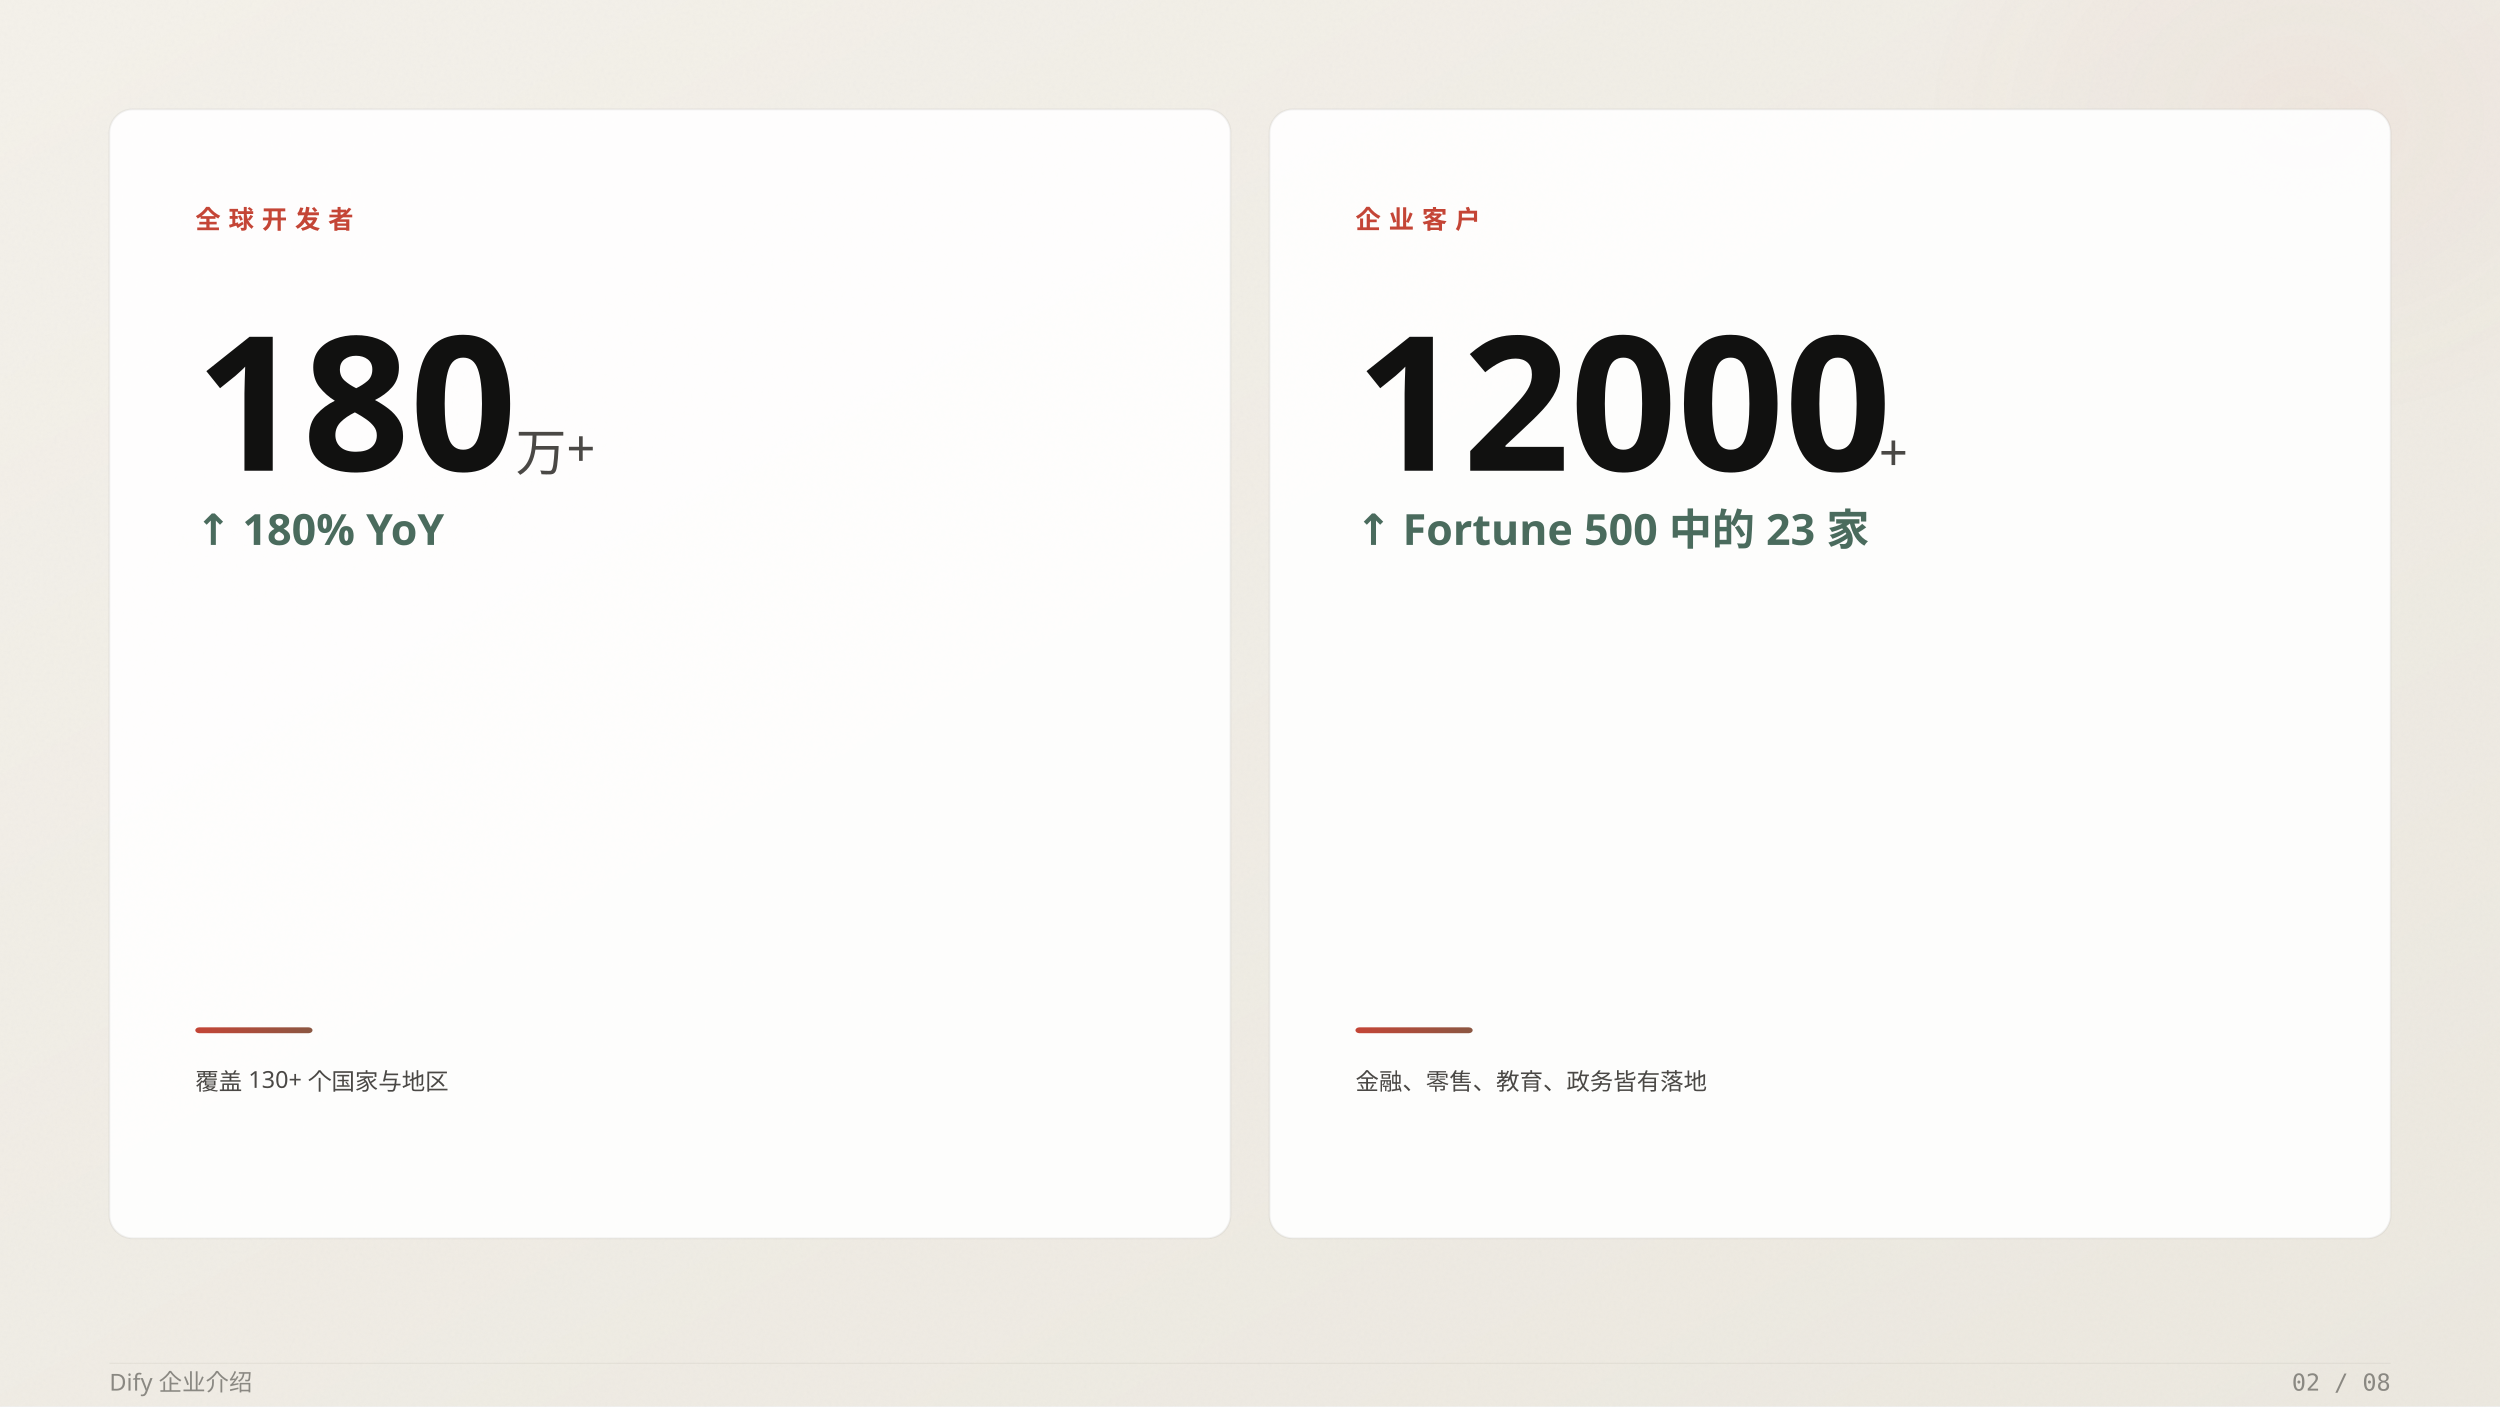
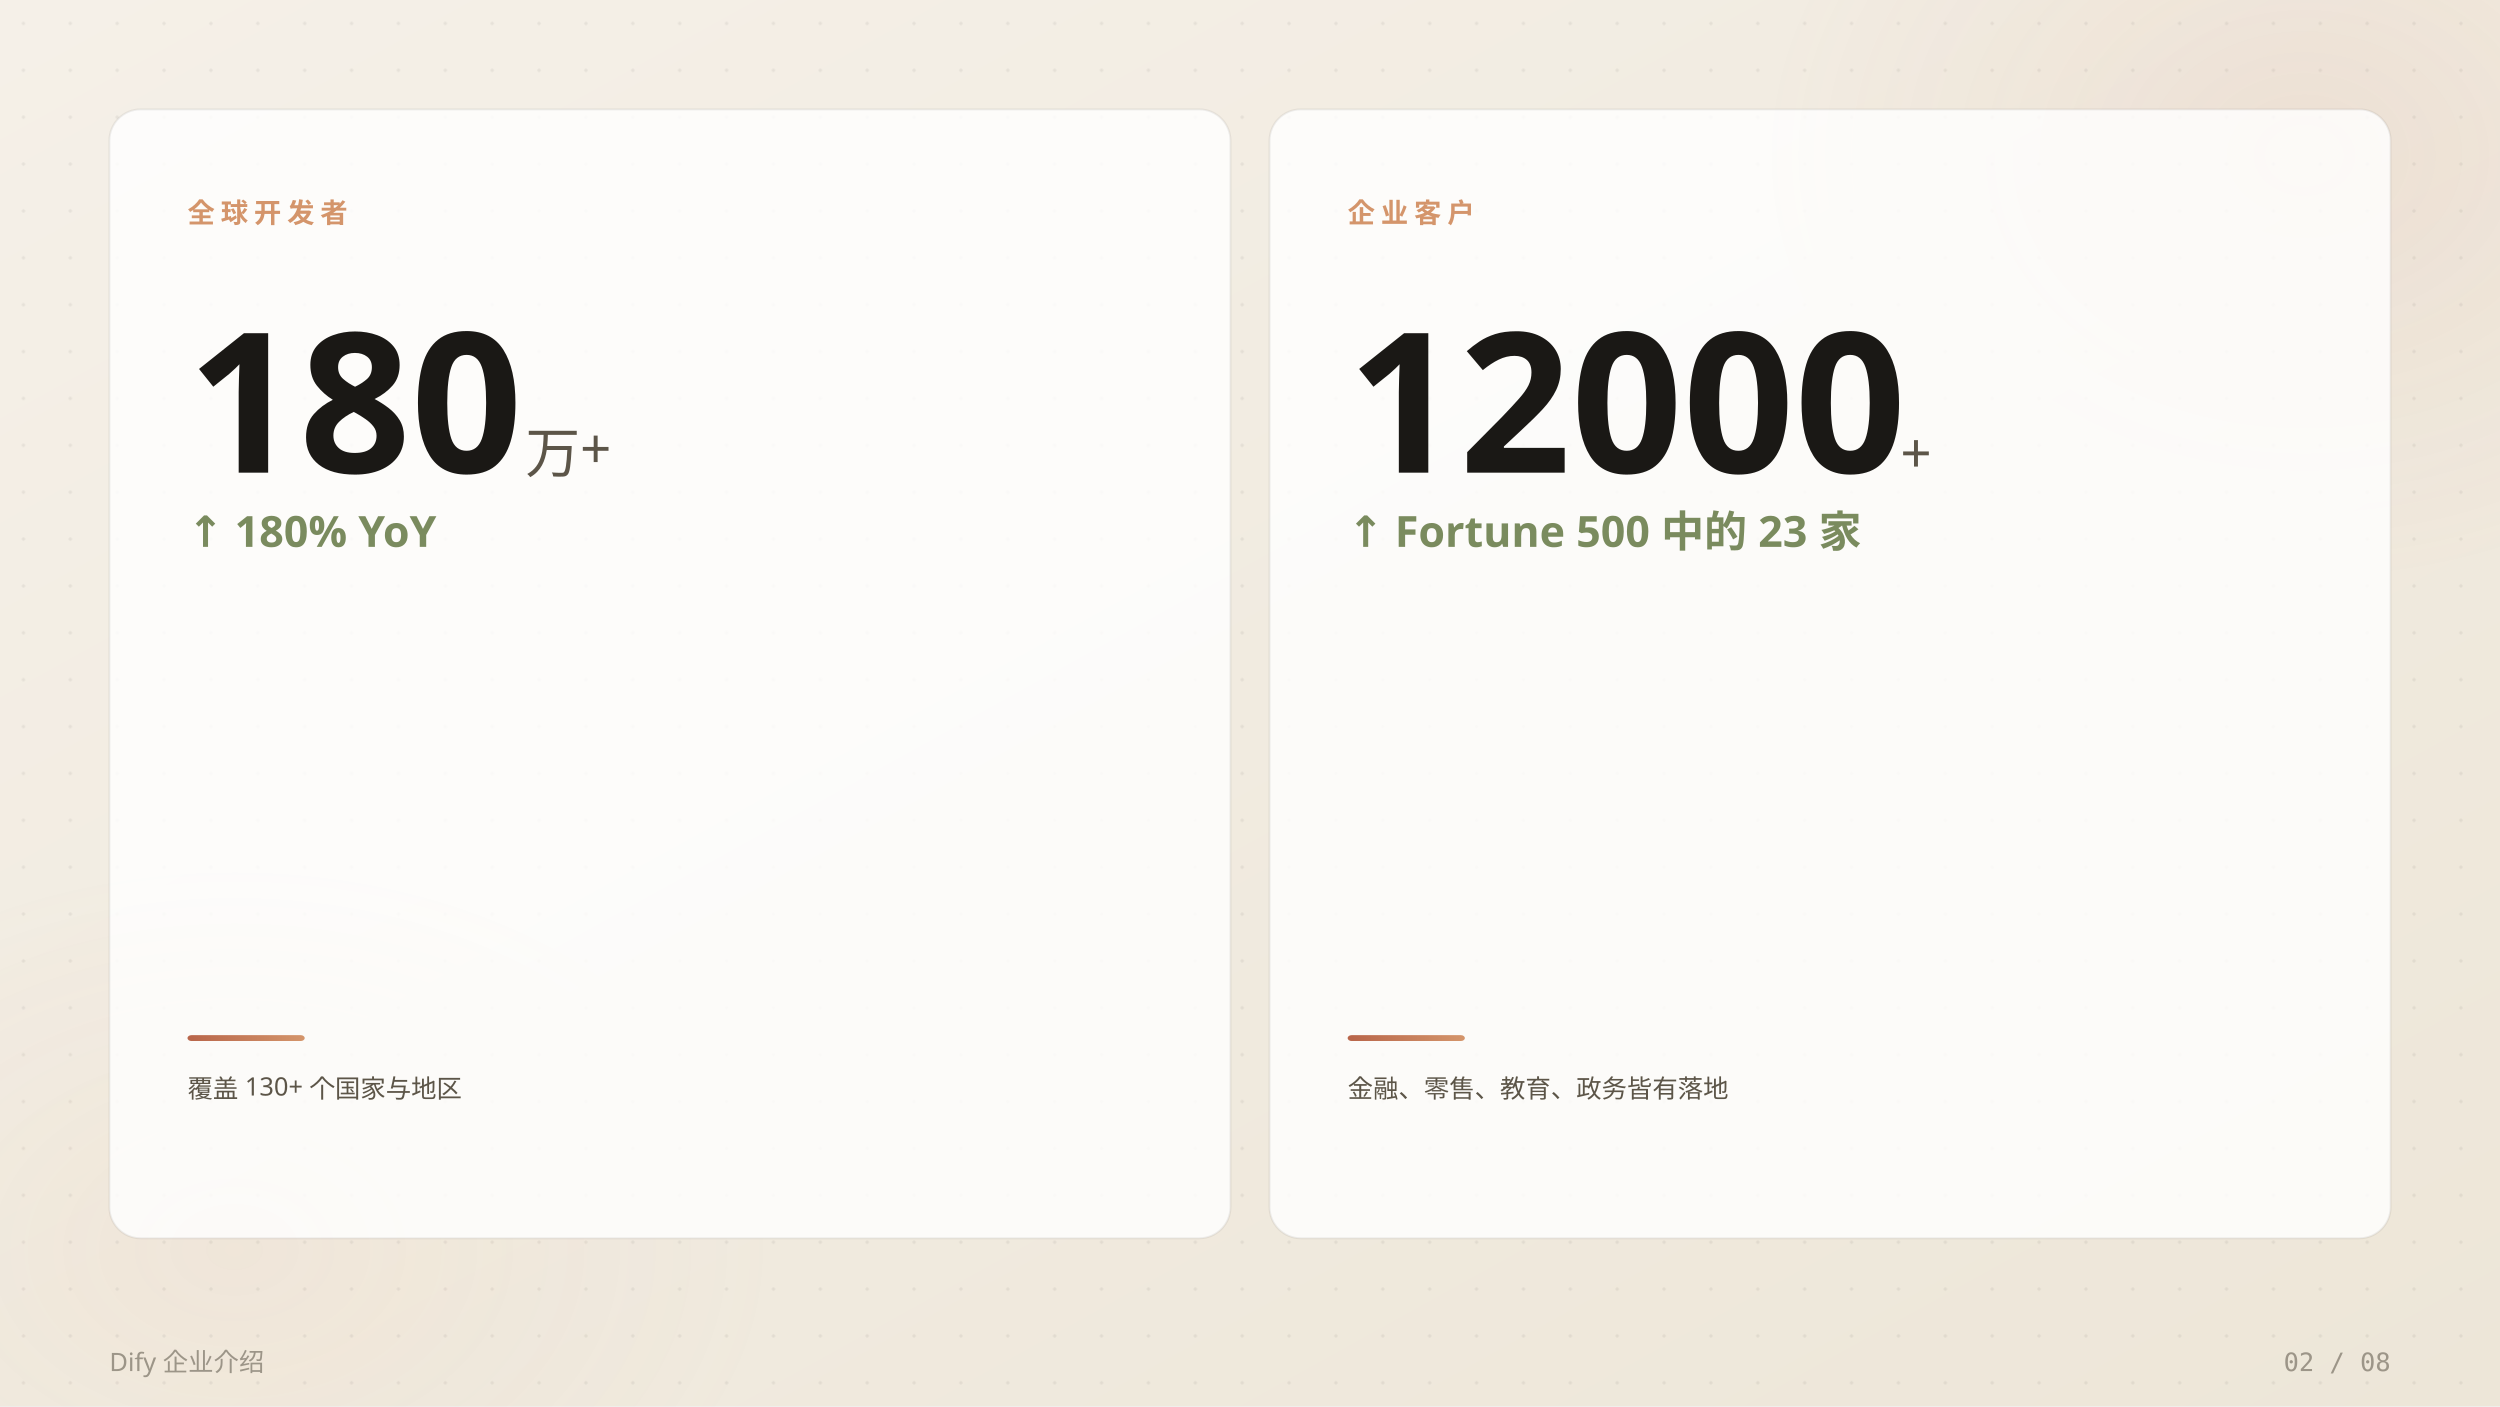
<svg xmlns="http://www.w3.org/2000/svg" viewBox="0 0 1280 720" width="1280" height="720">
  <defs>
    <linearGradient id="bg-grad" x1="0%" y1="0%" x2="100%" y2="100%">
-       <stop offset="0%" stop-color="#f4f1ea" />
-       <stop offset="100%" stop-color="#ece8df" />
+       <stop offset="0%" stop-color="#F5F0E8" />
+       <stop offset="100%" stop-color="#EDE6D8" />
    </linearGradient>
    <linearGradient id="accent-grad" x1="0%" y1="0%" x2="100%" y2="0%">
-       <stop offset="0%" stop-color="#c44536" />
-       <stop offset="100%" stop-color="#8b5742" />
+       <stop offset="0%" stop-color="#B8654A" />
+       <stop offset="100%" stop-color="#D4956B" />
    </linearGradient>
    <linearGradient id="accent-grad-v" x1="0%" y1="0%" x2="0%" y2="100%">
-       <stop offset="0%" stop-color="#c44536" />
-       <stop offset="100%" stop-color="#8b5742" />
+       <stop offset="0%" stop-color="#B8654A" />
+       <stop offset="100%" stop-color="#D4956B" />
    </linearGradient>
    <radialGradient id="spot-1" cx="50%" cy="50%" r="50%">
-       <stop offset="0%" stop-color="#c44536" stop-opacity="0.04" />
-       <stop offset="100%" stop-color="#c44536" stop-opacity="0" />
+       <stop offset="0%" stop-color="#B8654A" stop-opacity="0.08" />
+       <stop offset="100%" stop-color="#B8654A" stop-opacity="0" />
    </radialGradient>
    <radialGradient id="spot-2" cx="50%" cy="50%" r="50%">
-       <stop offset="0%" stop-color="#8b5742" stop-opacity="0.03" />
-       <stop offset="100%" stop-color="#8b5742" stop-opacity="0" />
+       <stop offset="0%" stop-color="#D4956B" stop-opacity="0.06" />
+       <stop offset="100%" stop-color="#D4956B" stop-opacity="0" />
    </radialGradient>
-     <filter id="grain-filter">
-       <feTurbulence type="fractalNoise" baseFrequency="0.55" numOctaves="3" stitchTiles="stitch" />
-       <feColorMatrix type="saturate" values="0" />
-     </filter>
+     <pattern id="bg-texture" width="24" height="24" patternUnits="userSpaceOnUse">
+       <circle cx="12" cy="12" r="0.9" fill="#1a1815" fill-opacity="0.06" />
+     </pattern>
  </defs>
  <style type="text/css">
    text { font-family: 'PingFang SC', 'Noto Sans SC', 'Microsoft YaHei', sans-serif; }
    .mono { font-family: 'IBM Plex Mono', 'SF Mono', 'JetBrains Mono', Menlo, monospace; }
-     .eyebrow { font-size: 13px; fill: #c44536; letter-spacing: 4px; font-weight: 600; font-family: 'IBM Plex Mono', 'SF Mono', 'JetBrains Mono', Menlo, monospace; }
-     .h1 { font-size: 54px; fill: #111110; font-weight: 700; font-family: 'Songti SC', 'Noto Serif SC', 'STKaiti', 'Times New Roman', serif; line-height: 1.15; }
-     .h2 { font-size: 40px; fill: #111110; font-weight: 700; font-family: 'Songti SC', 'Noto Serif SC', 'STKaiti', 'Times New Roman', serif; line-height: 1.2; }
-     .h3 { font-size: 26px; fill: #111110; font-weight: 600; font-family: 'Songti SC', 'Noto Serif SC', 'STKaiti', 'Times New Roman', serif; line-height: 1.25; }
-     .h4 { font-size: 19px; fill: #111110; font-weight: 600; font-family: 'Songti SC', 'Noto Serif SC', 'STKaiti', 'Times New Roman', serif; }
-     .body { font-size: 16px; fill: #4a4845; line-height: 1.55; }
-     .small { font-size: 12px; fill: #8a8882; }
-     .stat-huge { font-size: 96px; fill: #111110; font-weight: 800; font-family: 'Songti SC', 'Noto Serif SC', 'STKaiti', 'Times New Roman', serif; }
-     .stat-unit { font-size: 24px; fill: #4a4845; font-weight: 500; }
+     .eyebrow { font-size: 14px; fill: #D4956B; letter-spacing: 3px; font-weight: 600; font-family: 'IBM Plex Mono', 'SF Mono', 'JetBrains Mono', Menlo, monospace; }
+     .h1 { font-size: 56px; fill: #1a1815; font-weight: 700; font-family: 'Songti SC', 'Noto Serif SC', 'STKaiti', 'Times New Roman', serif; }
+     .h2 { font-size: 42px; fill: #1a1815; font-weight: 700; font-family: 'Songti SC', 'Noto Serif SC', 'STKaiti', 'Times New Roman', serif; }
+     .h3 { font-size: 28px; fill: #1a1815; font-weight: 600; font-family: 'Songti SC', 'Noto Serif SC', 'STKaiti', 'Times New Roman', serif; }
+     .h4 { font-size: 20px; fill: #1a1815; font-weight: 600; font-family: 'Songti SC', 'Noto Serif SC', 'STKaiti', 'Times New Roman', serif; }
+     .body { font-size: 17px; fill: #5c5548; }
+     .small { font-size: 13px; fill: #9c9588; }
+     .stat-huge { font-size: 100px; fill: #1a1815; font-weight: 800; font-family: 'Songti SC', 'Noto Serif SC', 'STKaiti', 'Times New Roman', serif; }
+     .stat-unit { font-size: 26px; fill: #5c5548; font-weight: 500; }
  </style>
  <rect width="1280" height="720" fill="url(#bg-grad)" />
-   <rect width="1280" height="720" filter="url(#grain-filter)" opacity="0.04" pointer-events="none" />
-   <ellipse cx="1180" cy="60" rx="200" ry="160" fill="url(#spot-1)" />
+   <rect width="1280" height="720" fill="url(#bg-texture)" />
+   <ellipse cx="1180" cy="80" rx="280" ry="220" fill="url(#spot-1)" />
+   <ellipse cx="120" cy="640" rx="280" ry="200" fill="url(#spot-2)" />
  <g transform="translate(56, 56)">
-     <rect x="0" y="0" width="574" height="578" rx="12" fill="#FFFFFF" fill-opacity="0.9" stroke="#111110" stroke-opacity="0.05" stroke-width="1" />
-     <svg x="44" y="44" width="486" height="490" viewBox="0 0 486 490">
-       <text x="0" y="17" class="eyebrow">全球开发者</text>
-       <text x="0" y="141" font-size="96" fill="#111110" font-weight="800" font-family="'Songti SC', 'Noto Serif SC', 'STKaiti', 'Times New Roman', serif">180</text>
-       <text x="164" y="141" font-size="26" fill="#4a4845" font-weight="500">万+</text>
-       <text x="0" y="179" font-size="22" fill="#4a6b5d" font-weight="600">↑ 180% YoY</text>
-       <rect x="0" y="426" width="60" height="3" fill="url(#accent-grad)" rx="2" />
-       <text x="0" y="458" font-size="12" fill="#4a4845">覆盖 130+ 个国家与地区</text>
+     <rect x="0" y="0" width="574" height="578" rx="16" fill="#FFFFFF" fill-opacity="0.82" stroke="#1a1815" stroke-opacity="0.07" stroke-width="1" />
+     <svg x="40" y="40" width="494" height="498" viewBox="0 0 494 498">
+       <text x="0" y="18" class="eyebrow">全球开发者</text>
+       <text x="0" y="146" font-size="100" fill="#1a1815" font-weight="800" font-family="'Songti SC', 'Noto Serif SC', 'STKaiti', 'Times New Roman', serif">180</text>
+       <text x="173" y="146" font-size="28" fill="#5c5548" font-weight="500">万+</text>
+       <text x="0" y="184" font-size="22" fill="#7A8B5E" font-weight="600">↑ 180% YoY</text>
+       <rect x="0" y="434" width="60" height="3" fill="url(#accent-grad)" rx="2" />
+       <text x="0" y="466" font-size="13" fill="#5c5548">覆盖 130+ 个国家与地区</text>
    </svg>
  </g>
  <g transform="translate(650, 56)">
-     <rect x="0" y="0" width="574" height="578" rx="12" fill="#FFFFFF" fill-opacity="0.9" stroke="#111110" stroke-opacity="0.05" stroke-width="1" />
-     <svg x="44" y="44" width="486" height="490" viewBox="0 0 486 490">
-       <text x="0" y="17" class="eyebrow">企业客户</text>
-       <text x="0" y="141" font-size="96" fill="#111110" font-weight="800" font-family="'Songti SC', 'Noto Serif SC', 'STKaiti', 'Times New Roman', serif">12000</text>
-       <text x="268" y="141" font-size="26" fill="#4a4845" font-weight="500">+</text>
-       <text x="0" y="179" font-size="22" fill="#4a6b5d" font-weight="600">↑ Fortune 500 中的 23 家</text>
-       <rect x="0" y="426" width="60" height="3" fill="url(#accent-grad)" rx="2" />
-       <text x="0" y="458" font-size="12" fill="#4a4845">金融、零售、教育、政务皆有落地</text>
+     <rect x="0" y="0" width="574" height="578" rx="16" fill="#FFFFFF" fill-opacity="0.82" stroke="#1a1815" stroke-opacity="0.07" stroke-width="1" />
+     <svg x="40" y="40" width="494" height="498" viewBox="0 0 494 498">
+       <text x="0" y="18" class="eyebrow">企业客户</text>
+       <text x="0" y="146" font-size="100" fill="#1a1815" font-weight="800" font-family="'Songti SC', 'Noto Serif SC', 'STKaiti', 'Times New Roman', serif">12000</text>
+       <text x="283" y="146" font-size="28" fill="#5c5548" font-weight="500">+</text>
+       <text x="0" y="184" font-size="22" fill="#7A8B5E" font-weight="600">↑ Fortune 500 中的 23 家</text>
+       <rect x="0" y="434" width="60" height="3" fill="url(#accent-grad)" rx="2" />
+       <text x="0" y="466" font-size="13" fill="#5c5548">金融、零售、教育、政务皆有落地</text>
    </svg>
  </g>
-   <line x1="56" y1="698" x2="1224" y2="698" stroke="#111110" stroke-opacity="0.06" stroke-width="0.5" />
-   <text x="56" y="712" class="small">Dify 企业介绍</text>
-   <text x="1224" y="712" class="small mono" text-anchor="end">02 / 08</text>
+   <text x="56" y="702" class="small">Dify 企业介绍</text>
+   <text x="1224" y="702" class="small mono" text-anchor="end">02 / 08</text>
</svg>
